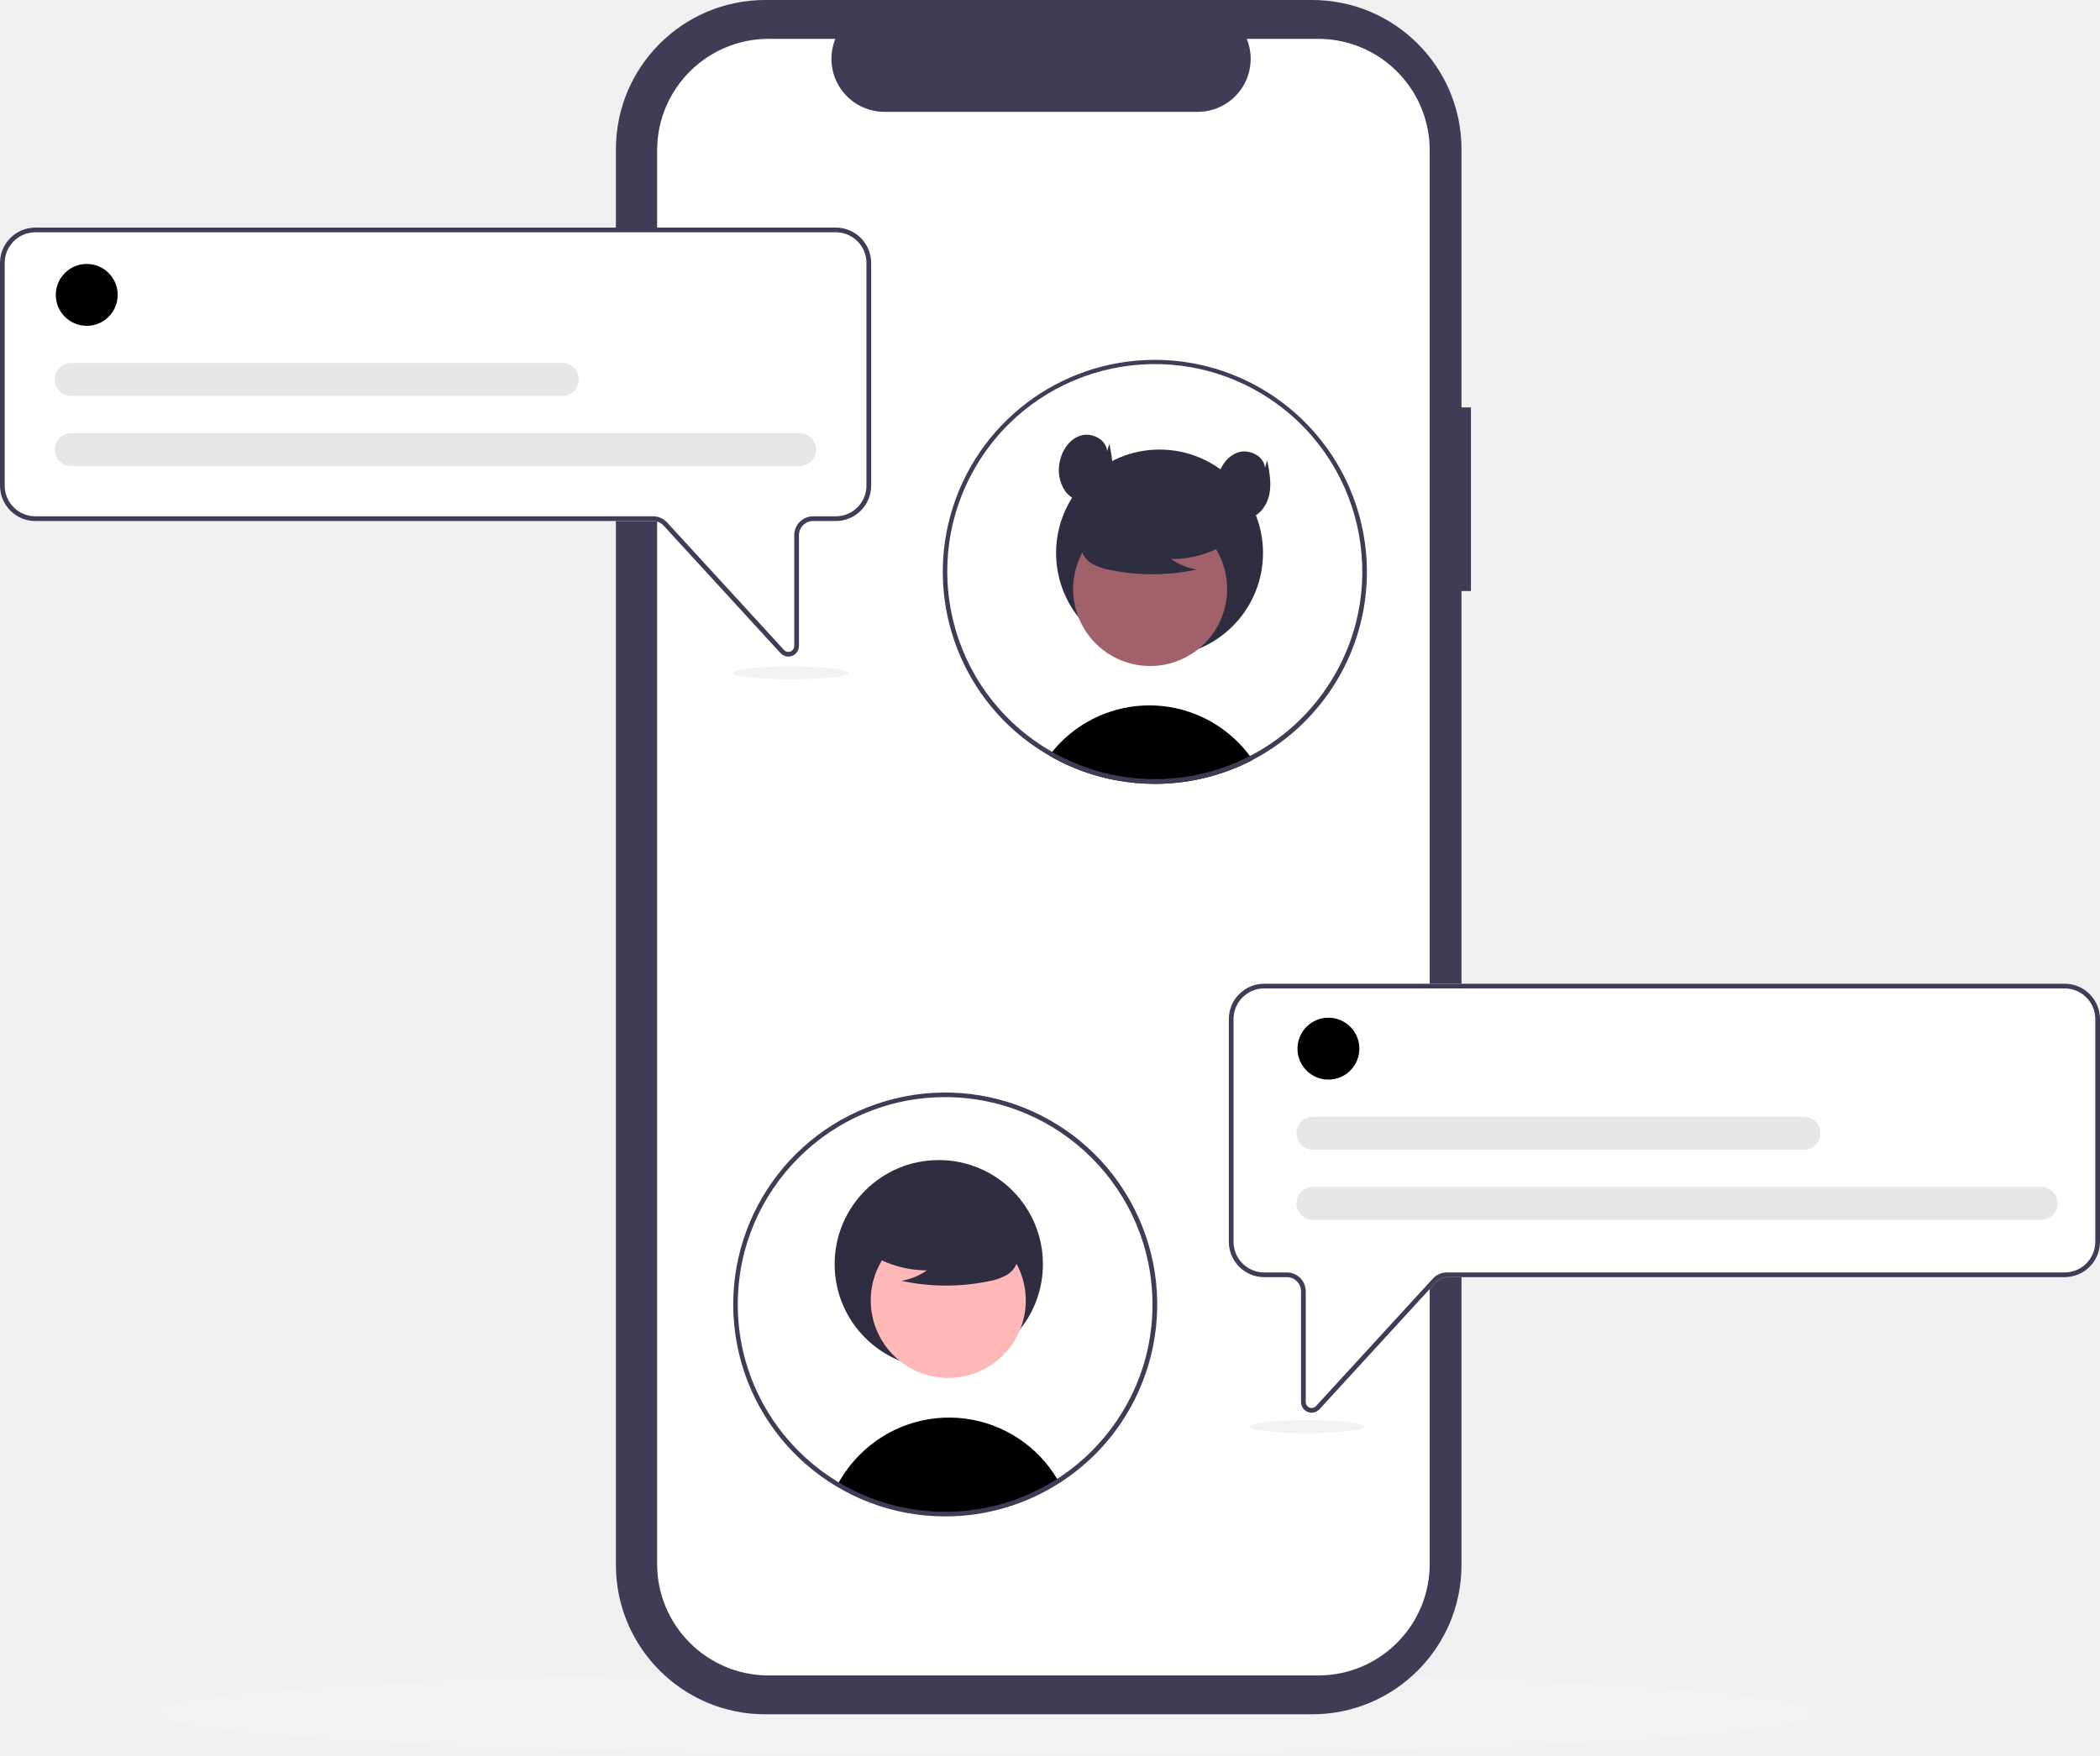
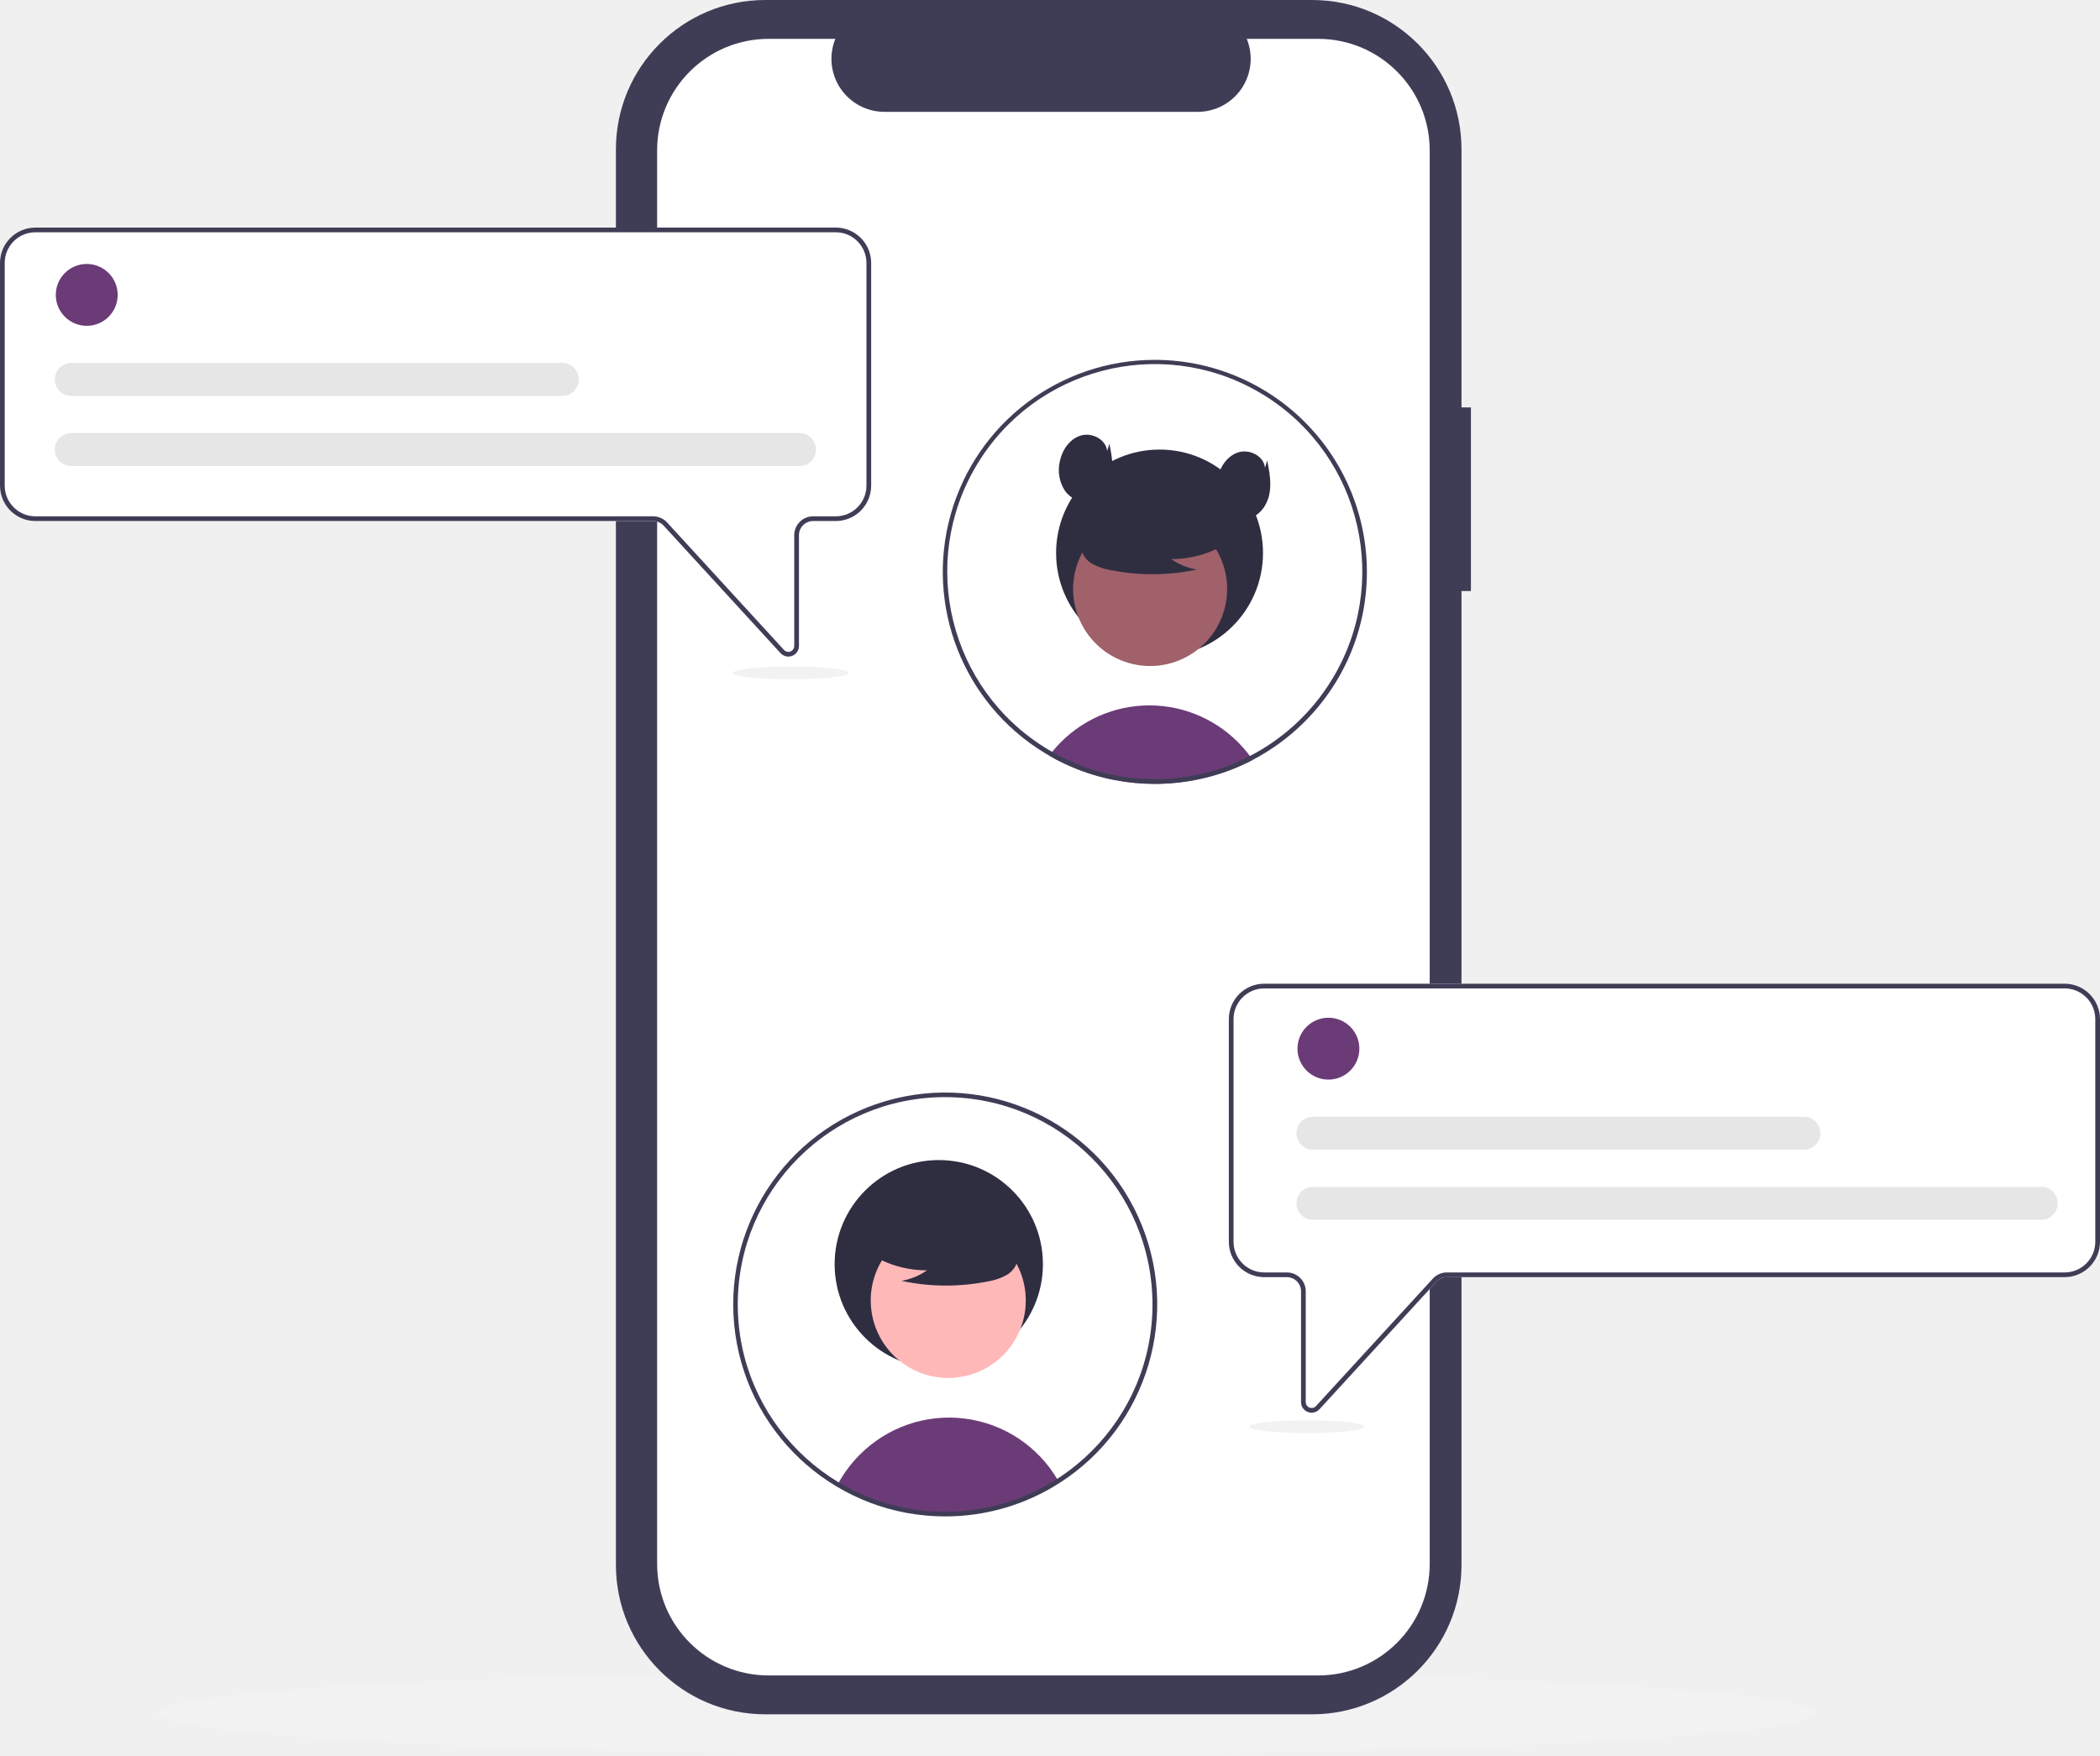
<svg xmlns="http://www.w3.org/2000/svg" data-name="Layer 1" width="891.295" height="745.194" viewBox="0 0 891.295 745.194">
  <ellipse cx="418.644" cy="727.194" rx="352" ry="18" fill="#f2f2f2" />
  <path d="M778.65,250.35h-3.999V140.805a63.402,63.402,0,0,0-63.402-63.402H479.162a63.402,63.402,0,0,0-63.402,63.402v600.974a63.402,63.402,0,0,0,63.402,63.402H711.249a63.402,63.402,0,0,0,63.402-63.402V328.326h3.999Z" transform="translate(-154.3525 -77.40283)" fill="#3f3d56" />
  <path d="M761.156,141.247v600.09a47.351,47.351,0,0,1-47.35,47.35h-233.2a47.351,47.351,0,0,1-47.35-47.35v-600.09a47.351,47.351,0,0,1,47.35-47.35h28.29a22.507,22.507,0,0,0,20.83,30.99h132.96a22.507,22.507,0,0,0,20.83-30.99h30.29A47.351,47.351,0,0,1,761.156,141.247Z" transform="translate(-154.3525 -77.40283)" fill="#fff" />
-   <path d="M686.03,400.003q-2.325,1.215-4.73,2.3-2.19.99-4.45,1.86c-.55.21-1.11.42-1.67.63a89.528,89.528,0,0,1-13.6,3.75q-3.435.675-6.96,1.06-2.91.33-5.88.47c-1.41.07-2.82.1-4.24.1a89.841,89.841,0,0,1-16.76-1.57c-1.44-.26-2.85-.57-4.26-.91a88.778,88.778,0,0,1-19.67-7.26c-.56-.28-1.12-.58-1.68-.87-.83-.44-1.64-.9-2.45-1.38.39-.54.81-1.07,1.24-1.59a53.034,53.034,0,0,1,78.87-4.1,54.277,54.277,0,0,1,5.06,5.86C685.26,398.893,685.65,399.443,686.03,400.003Z" transform="translate(-154.3525 -77.40283)" fill="#000000" />
+   <path d="M686.03,400.003q-2.325,1.215-4.73,2.3-2.19.99-4.45,1.86c-.55.21-1.11.42-1.67.63a89.528,89.528,0,0,1-13.6,3.75q-3.435.675-6.96,1.06-2.91.33-5.88.47c-1.41.07-2.82.1-4.24.1a89.841,89.841,0,0,1-16.76-1.57c-1.44-.26-2.85-.57-4.26-.91a88.778,88.778,0,0,1-19.67-7.26c-.56-.28-1.12-.58-1.68-.87-.83-.44-1.64-.9-2.45-1.38.39-.54.81-1.07,1.24-1.59a53.034,53.034,0,0,1,78.87-4.1,54.277,54.277,0,0,1,5.06,5.86C685.26,398.893,685.65,399.443,686.03,400.003Z" transform="translate(-154.3525 -77.40283)" fill="#6b3b77" />
  <circle cx="492.143" cy="234.764" r="43.91" fill="#2f2e41" />
  <circle cx="642.499" cy="327.462" r="32.681" transform="translate(-232.6876 270.9066) rotate(-28.66315)" fill="#a0616a" />
  <path d="M676.839,306.906a44.448,44.448,0,0,1-25.402,7.85,27.238,27.238,0,0,0,10.796,4.442,89.628,89.628,0,0,1-36.61.206,23.694,23.694,0,0,1-7.664-2.632,9.699,9.699,0,0,1-4.731-6.327c-.803-4.589,2.772-8.757,6.488-11.567a47.858,47.858,0,0,1,40.217-8.036c4.492,1.161,8.993,3.123,11.911,6.731s3.782,9.17,1.002,12.885Z" transform="translate(-154.3525 -77.40283)" fill="#2f2e41" />
  <path d="M644.5,230.173a89.987,89.987,0,0,0-46.84,166.83l.58.34q.72.435,1.44.84c.81.48,1.62.94,2.45,1.38.56.29,1.12.59,1.68.87a88.778,88.778,0,0,0,19.67,7.26c1.41.34,2.82.65,4.26.91a89.841,89.841,0,0,0,16.76,1.57c1.42,0,2.83-.03,4.24-.1q2.97-.135,5.88-.47,3.525-.39,6.96-1.06a89.528,89.528,0,0,0,13.6-3.75c.56-.21,1.12-.42,1.67-.63q2.265-.87,4.45-1.86,2.4-1.08,4.73-2.3a90.792,90.792,0,0,0,37.04-35.97c.04-.08.09-.16.13-.24a89.306,89.306,0,0,0,9.65-26.41,90.051,90.051,0,0,0-88.35-107.21Zm77.06,132.45c-.08.14-.15.28-.23.41a88.172,88.172,0,0,1-36.48,35.32q-2.295,1.2-4.67,2.25c-1.31.59-2.65,1.15-4,1.67-.57.22-1.15.44-1.73.64a85.721,85.721,0,0,1-11.73,3.36,84.695,84.695,0,0,1-8.95,1.41c-1.85.2-3.73.34-5.62.41-1.21.05-2.43.08-3.65.08a86.762,86.762,0,0,1-16.22-1.51,85.625,85.625,0,0,1-9.63-2.36,88.466,88.466,0,0,1-13.99-5.67c-.52-.27-1.04-.54-1.55-.82-.73-.39-1.47-.79-2.19-1.22-.54-.3-1.08-.62-1.61-.94-.31-.18-.62-.37-.93-.56a88.069,88.069,0,1,1,123.18-32.47Z" transform="translate(-154.3525 -77.40283)" fill="#3f3d56" />
  <path d="M624.26,268.863c-.472-4.968-6.558-8.026-11.318-6.526s-7.884,6.293-8.829,11.193a16.057,16.057,0,0,0,2.165,12.122c2.406,3.462,6.827,5.623,10.95,4.744,4.707-1.003,7.968-5.6,8.901-10.321s.007-9.589-.919-14.312Z" transform="translate(-154.3525 -77.40283)" fill="#2f2e41" />
  <path d="M691.242,275.96c-.472-4.968-6.559-8.026-11.318-6.526s-7.884,6.293-8.829,11.193a16.057,16.057,0,0,0,2.165,12.122c2.406,3.462,6.827,5.623,10.95,4.744,4.707-1.003,7.968-5.6,8.901-10.321s.007-9.589-.919-14.312Z" transform="translate(-154.3525 -77.40283)" fill="#2f2e41" />
  <path d="M488.936,356.142a4.475,4.475,0,0,1-3.307-1.464L436.008,300.544a6.02,6.02,0,0,0-4.426-1.947H169.362a15.026,15.026,0,0,1-15.009-15.009V189.025a15.026,15.026,0,0,1,15.009-15.009H509.087A15.026,15.026,0,0,1,524.096,189.025v94.562A15.026,15.026,0,0,1,509.087,298.597h-9.631a6.012,6.012,0,0,0-6.005,6.005v47.033a4.474,4.474,0,0,1-2.87,4.196A4.526,4.526,0,0,1,488.936,356.142Z" transform="translate(-154.3525 -77.40283)" fill="#fff" />
  <path d="M488.936,356.142a4.475,4.475,0,0,1-3.307-1.464L436.008,300.544a6.02,6.02,0,0,0-4.426-1.947H169.362a15.026,15.026,0,0,1-15.009-15.009V189.025a15.026,15.026,0,0,1,15.009-15.009H509.087A15.026,15.026,0,0,1,524.096,189.025v94.562A15.026,15.026,0,0,1,509.087,298.597h-9.631a6.012,6.012,0,0,0-6.005,6.005v47.033a4.474,4.474,0,0,1-2.87,4.196A4.526,4.526,0,0,1,488.936,356.142ZM169.362,176.016A13.024,13.024,0,0,0,156.353,189.025v94.562a13.024,13.024,0,0,0,13.009,13.009H431.581a8.024,8.024,0,0,1,5.9,2.596l49.622,54.133a2.503,2.503,0,0,0,4.347-1.691v-47.033a8.014,8.014,0,0,1,8.005-8.005H509.087a13.024,13.024,0,0,0,13.009-13.009V189.025A13.024,13.024,0,0,0,509.087,176.016Z" transform="translate(-154.3525 -77.40283)" fill="#3f3d56" />
-   <circle cx="36.816" cy="125.193" r="13.134" fill="#000000" />
+   <circle cx="36.816" cy="125.193" r="13.134" fill="#6b3b77" />
  <path d="M493.764,275.269H184.684a7.005,7.005,0,1,1,0-14.009H493.764a7.005,7.005,0,0,1,0,14.009Z" transform="translate(-154.3525 -77.40283)" fill="#e6e6e6" />
  <path d="M393.073,245.5H184.684a7.005,7.005,0,1,1,0-14.009H393.073a7.005,7.005,0,0,1,0,14.009Z" transform="translate(-154.3525 -77.40283)" fill="#e6e6e6" />
  <path d="M709.419,676.831a4.474,4.474,0,0,1-2.87-4.196v-47.033a6.012,6.012,0,0,0-6.005-6.005H690.913a15.026,15.026,0,0,1-15.009-15.009V510.025A15.026,15.026,0,0,1,690.913,495.016H1030.638a15.026,15.026,0,0,1,15.009,15.009v94.562a15.026,15.026,0,0,1-15.009,15.009H768.419a6.02,6.02,0,0,0-4.426,1.947l-49.622,54.133a4.475,4.475,0,0,1-3.307,1.464A4.526,4.526,0,0,1,709.419,676.831Z" transform="translate(-154.3525 -77.40283)" fill="#fff" />
  <path d="M709.419,676.831a4.474,4.474,0,0,1-2.87-4.196v-47.033a6.012,6.012,0,0,0-6.005-6.005H690.913a15.026,15.026,0,0,1-15.009-15.009V510.025A15.026,15.026,0,0,1,690.913,495.016H1030.638a15.026,15.026,0,0,1,15.009,15.009v94.562a15.026,15.026,0,0,1-15.009,15.009H768.419a6.02,6.02,0,0,0-4.426,1.947l-49.622,54.133a4.475,4.475,0,0,1-3.307,1.464A4.526,4.526,0,0,1,709.419,676.831ZM690.913,497.016A13.024,13.024,0,0,0,677.904,510.025v94.562A13.024,13.024,0,0,0,690.913,617.597h9.631a8.014,8.014,0,0,1,8.005,8.005v47.033a2.503,2.503,0,0,0,4.347,1.691l49.622-54.133a8.024,8.024,0,0,1,5.9-2.596h262.22a13.024,13.024,0,0,0,13.009-13.009V510.025a13.024,13.024,0,0,0-13.009-13.009Z" transform="translate(-154.3525 -77.40283)" fill="#3f3d56" />
-   <path d="M603.53,706.113a89.069,89.069,0,0,1-93.65,1.49,54.129,54.129,0,0,1,9.4-12.65,53.433,53.433,0,0,1,83.91,10.57C603.3,705.713,603.42,705.913,603.53,706.113Z" transform="translate(-154.3525 -77.40283)" fill="#000000" />
+   <path d="M603.53,706.113a89.069,89.069,0,0,1-93.65,1.49,54.129,54.129,0,0,1,9.4-12.65,53.433,53.433,0,0,1,83.91,10.57C603.3,705.713,603.42,705.913,603.53,706.113Z" transform="translate(-154.3525 -77.40283)" fill="#6b3b77" />
  <circle cx="398.443" cy="536.688" r="44.202" fill="#2f2e41" />
  <circle cx="556.819" cy="629.489" r="32.898" transform="translate(-416.965 738.7288) rotate(-61.33685)" fill="#ffb8b8" />
  <path d="M522.25,608.796a44.744,44.744,0,0,0,25.571,7.902,27.419,27.419,0,0,1-10.868,4.471,90.223,90.223,0,0,0,36.853.207,23.852,23.852,0,0,0,7.715-2.65,9.764,9.764,0,0,0,4.762-6.369c.809-4.619-2.791-8.816-6.531-11.644a48.176,48.176,0,0,0-40.484-8.09c-4.522,1.169-9.053,3.144-11.99,6.776s-3.807,9.231-1.009,12.971Z" transform="translate(-154.3525 -77.40283)" fill="#2f2e41" />
  <path d="M555.5,721.173a89.972,89.972,0,1,1,48.571-14.219A89.88,89.88,0,0,1,555.5,721.173Zm0-178a88.008,88.008,0,1,0,88,88A88.1,88.1,0,0,0,555.5,543.173Z" transform="translate(-154.3525 -77.40283)" fill="#3f3d56" />
-   <circle cx="563.816" cy="445.193" r="13.134" fill="#000000" />
+   <circle cx="563.816" cy="445.193" r="13.134" fill="#6b3b77" />
  <path d="M1020.764,595.269H711.684a7.005,7.005,0,1,1,0-14.009h309.08a7.005,7.005,0,0,1,0,14.009Z" transform="translate(-154.3525 -77.40283)" fill="#e6e6e6" />
  <path d="M920.073,565.5H711.684a7.005,7.005,0,1,1,0-14.009H920.073a7.005,7.005,0,0,1,0,14.009Z" transform="translate(-154.3525 -77.40283)" fill="#e6e6e6" />
  <ellipse cx="554.644" cy="605.661" rx="24.504" ry="2.72" fill="#f2f2f2" />
  <ellipse cx="335.644" cy="285.661" rx="24.504" ry="2.72" fill="#f2f2f2" />
</svg>
